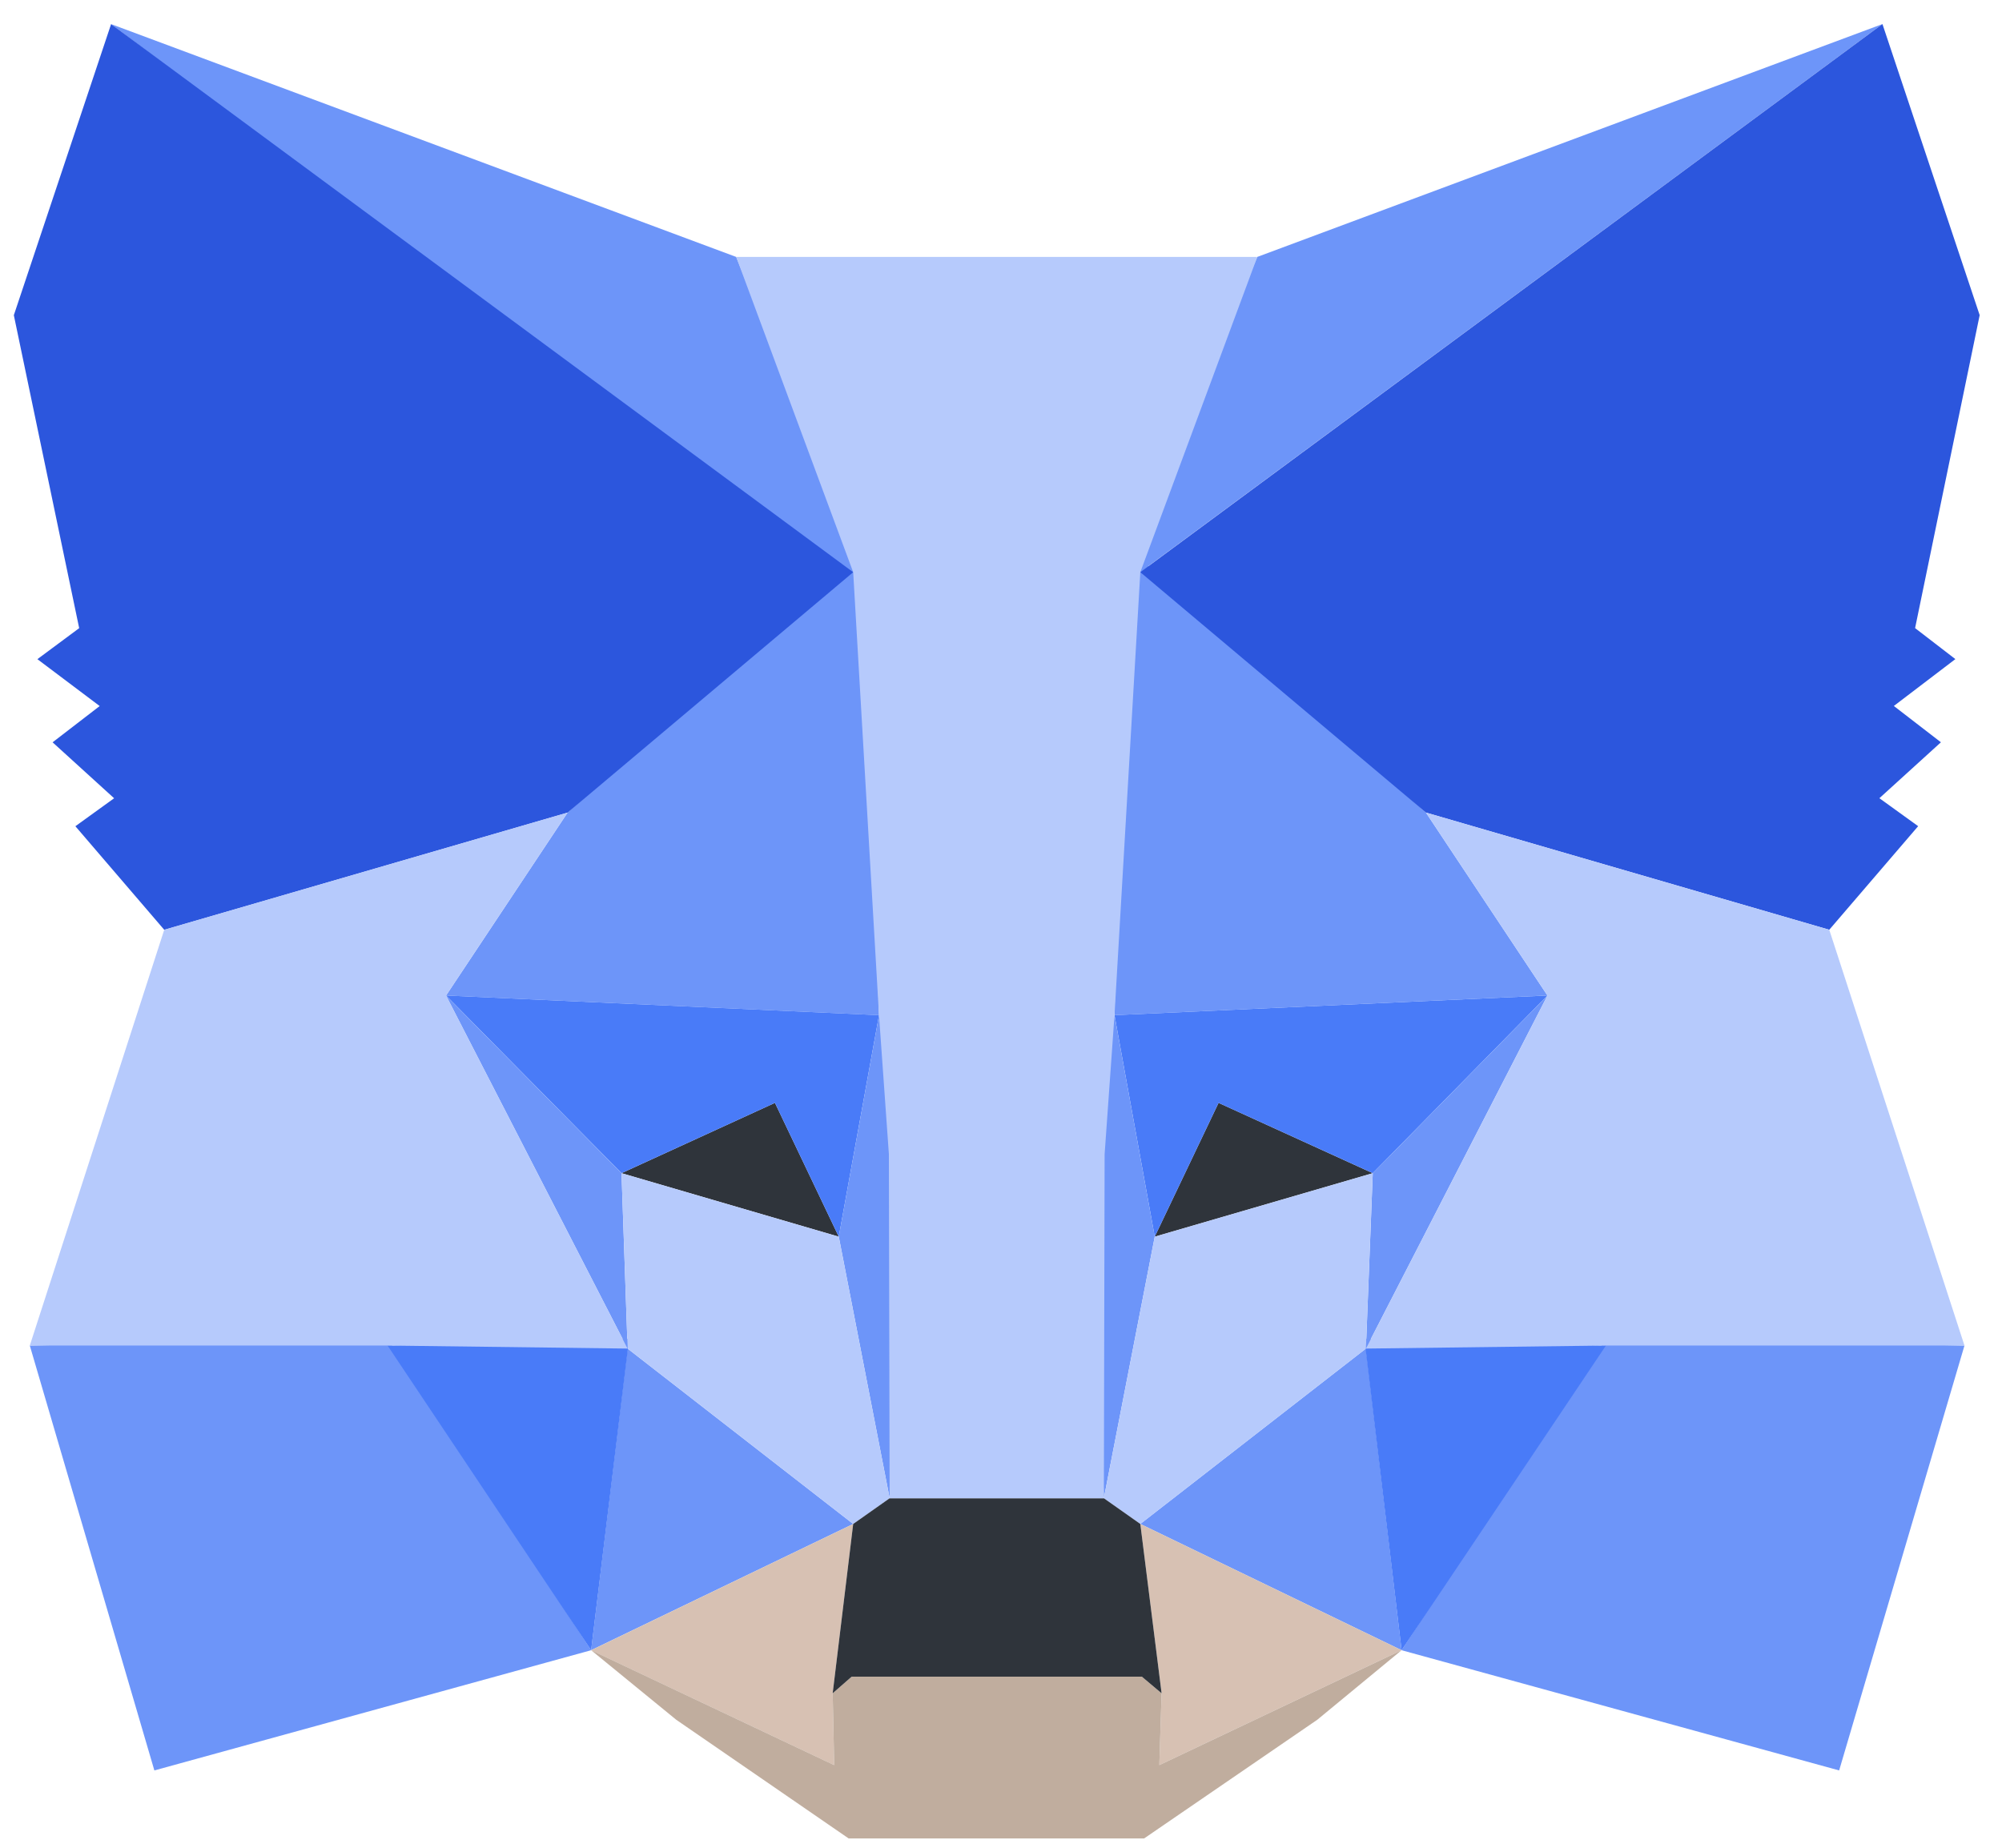
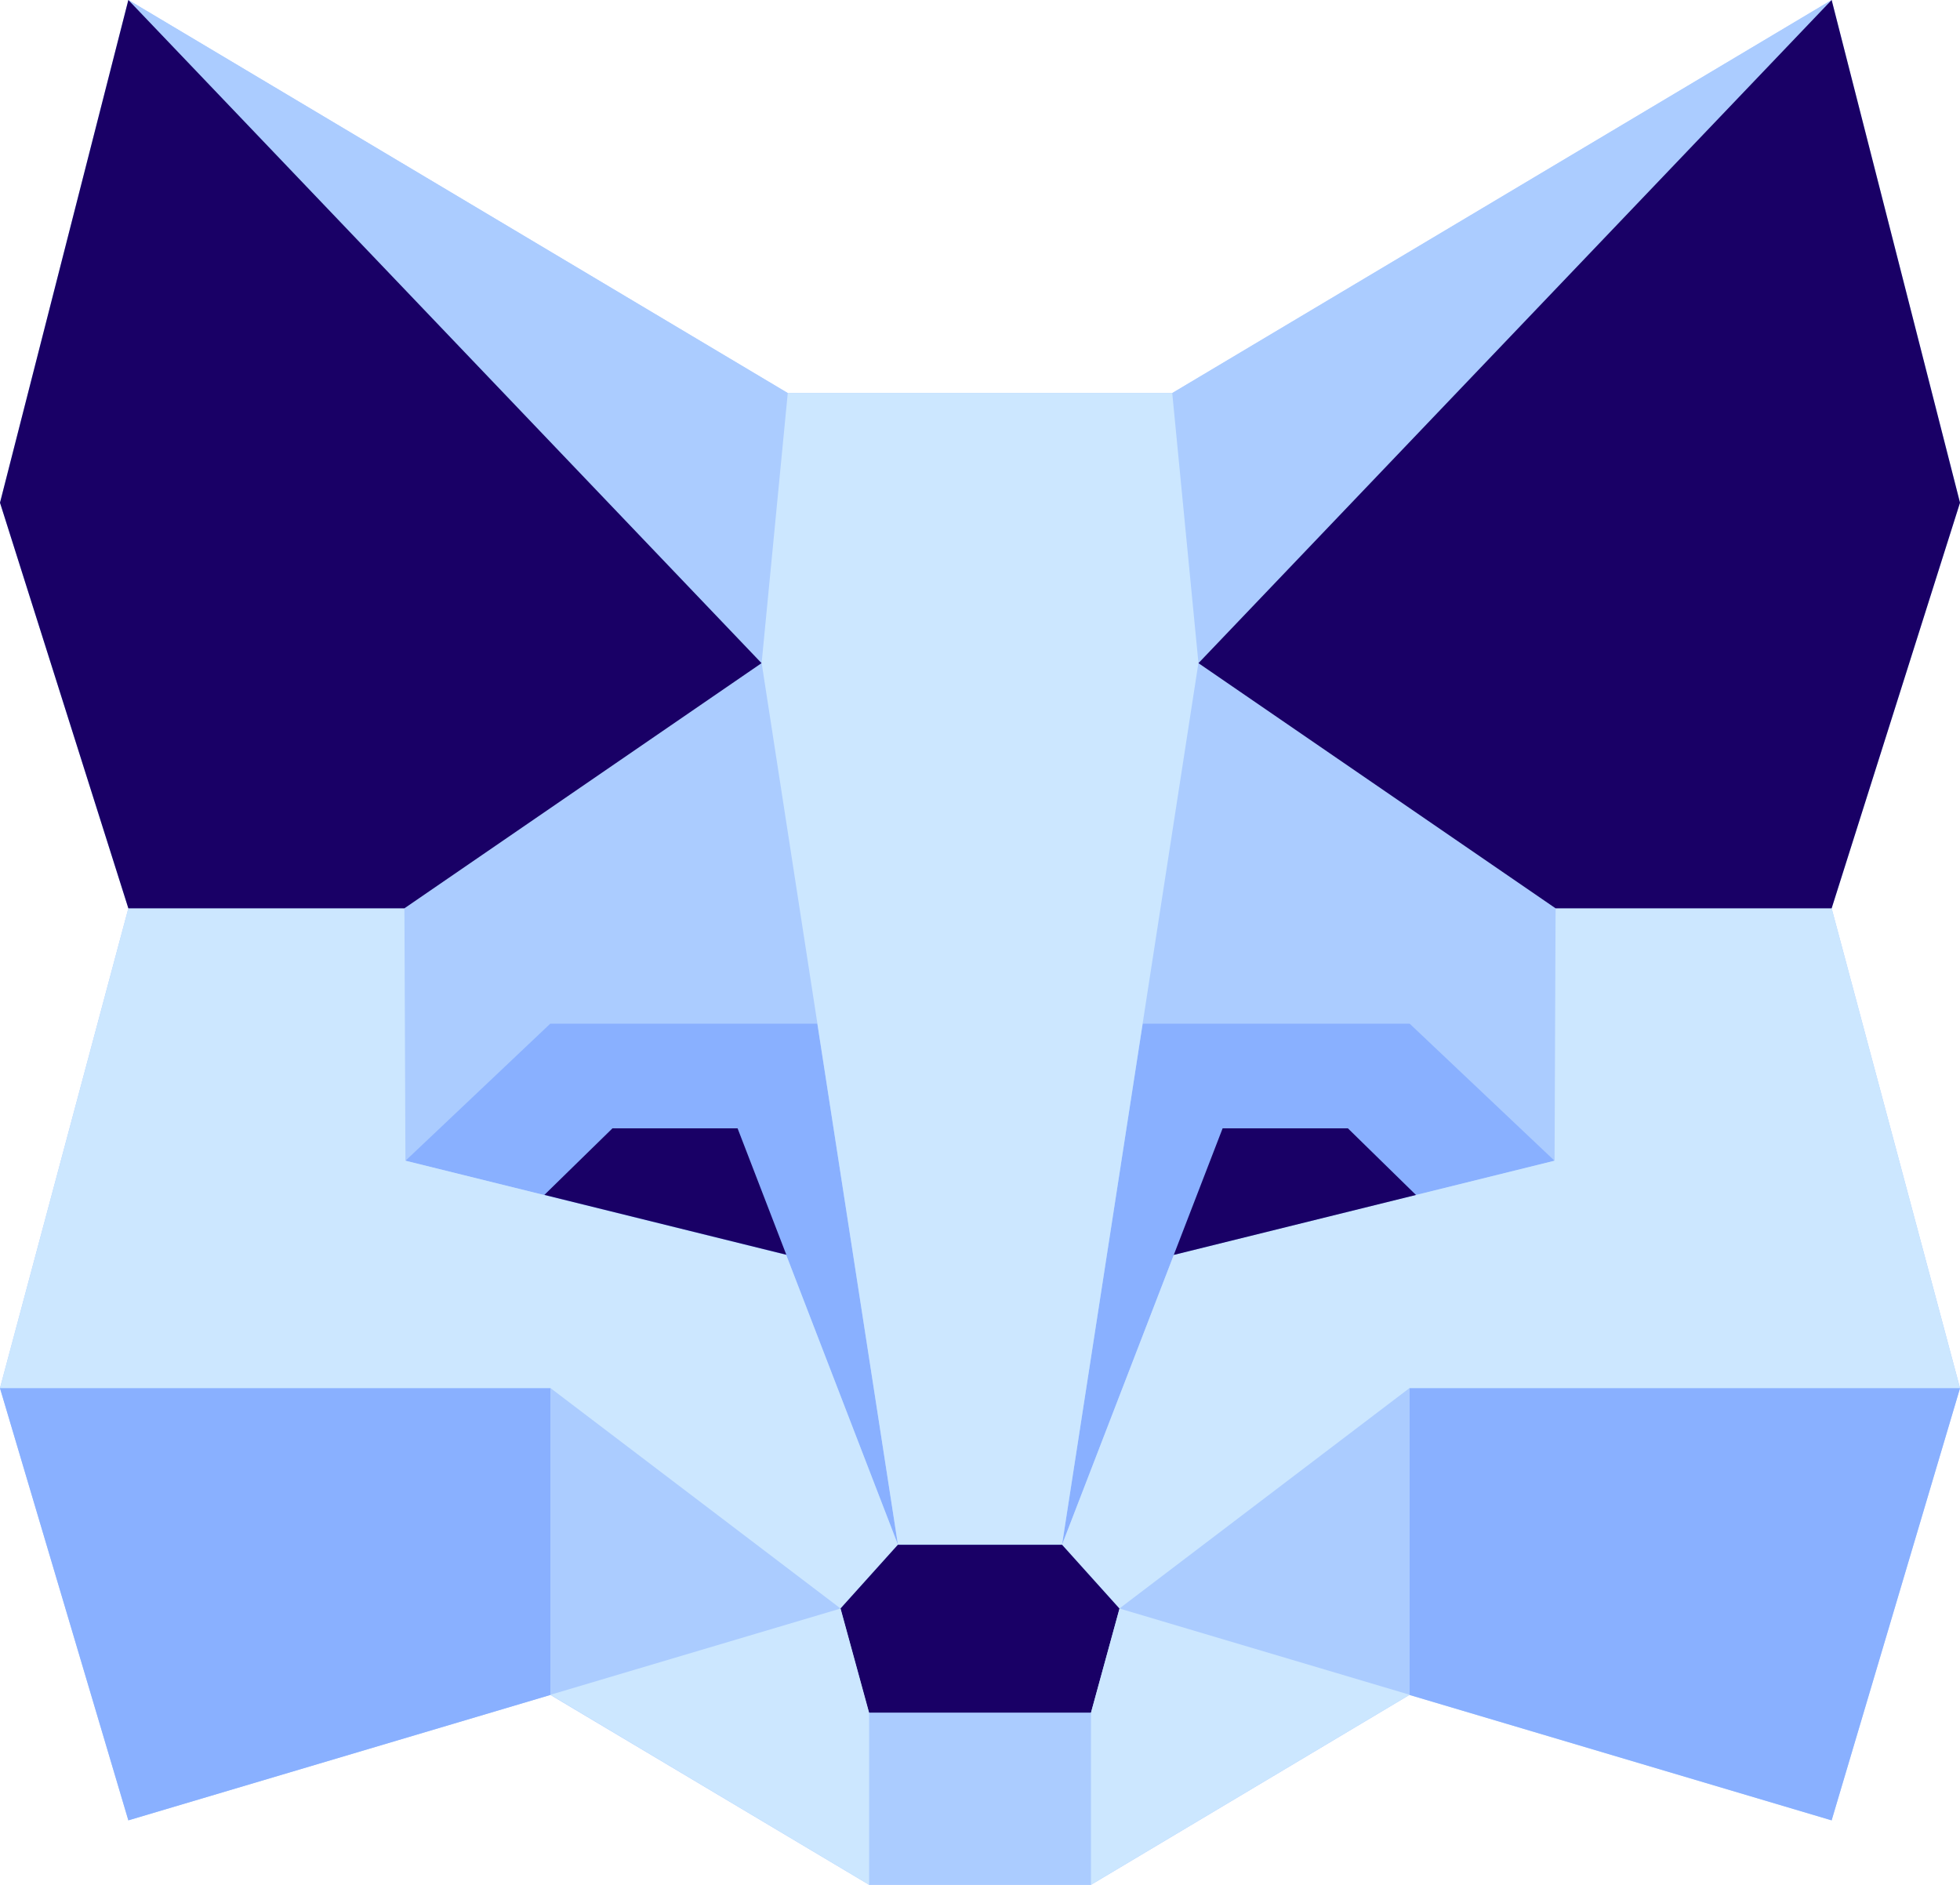
- <svg xmlns="http://www.w3.org/2000/svg" width="78" height="72" viewBox="0 0 78 72" fill="none">
-   <path d="M73.341 0.938L43.422 23.032L48.985 10.011L73.341 0.938Z" fill="#6D95F9" />
-   <path d="M4.328 0.939L33.981 23.238L28.684 10.012L4.328 0.939Z" fill="#6D95F9" />
-   <path d="M62.569 52.166L54.608 64.303L71.655 68.987L76.538 52.431L62.569 52.166Z" fill="#6D95F9" />
-   <path d="M1.161 52.431L6.014 68.987L23.031 64.303L15.1 52.166L1.161 52.431Z" fill="#6D95F9" />
-   <path d="M22.114 31.663L17.379 38.792L34.248 39.558L33.685 21.441L22.114 31.663Z" fill="#6D95F9" />
-   <path d="M55.555 31.663L43.806 21.235L43.422 39.557L60.29 38.791L55.555 31.663Z" fill="#6D95F9" />
-   <path d="M23.031 64.302L33.241 59.383L24.451 52.549L23.031 64.302Z" fill="#6D95F9" />
-   <path d="M44.428 59.383L54.608 64.302L53.218 52.549L44.428 59.383Z" fill="#6D95F9" />
-   <path d="M54.608 64.302L44.428 59.383L45.257 65.981L45.168 68.78L54.608 64.302Z" fill="#D7C1B3" />
-   <path d="M23.031 64.304L32.501 68.781L32.442 65.983L33.241 59.384L23.031 64.304Z" fill="#D7C1B3" />
-   <path d="M32.679 48.188L24.215 45.714L30.193 42.974L32.679 48.188Z" fill="#2F343B" />
-   <path d="M44.99 48.188L47.476 42.974L53.483 45.714L44.99 48.188Z" fill="#2F343B" />
-   <path d="M23.031 64.303L24.511 52.166L15.1 52.431L23.031 64.303Z" fill="#497BF8" />
-   <path d="M53.158 52.166L54.608 64.303L62.569 52.431L53.158 52.166Z" fill="#497BF8" />
-   <path d="M60.29 38.792L43.422 39.557L44.99 48.189L47.476 42.975L53.484 45.714L60.29 38.792Z" fill="#497BF8" />
-   <path d="M24.215 45.714L30.193 42.975L32.679 48.189L34.248 39.557L17.379 38.792L24.215 45.714Z" fill="#497BF8" />
-   <path d="M17.379 38.794L24.452 52.55L24.215 45.716L17.379 38.794Z" fill="#6D95F9" />
-   <path d="M53.484 45.714L53.218 52.548L60.291 38.792L53.484 45.714Z" fill="#6D95F9" />
-   <path d="M34.248 39.557L32.679 48.188L34.662 58.381L35.106 44.948L34.248 39.557Z" fill="#6D95F9" />
-   <path d="M43.422 39.557L42.593 44.919L43.007 58.381L44.99 48.188L43.422 39.557Z" fill="#6D95F9" />
-   <path d="M44.99 48.19L43.007 58.382L44.428 59.383L53.218 52.549L53.484 45.715L44.99 48.19Z" fill="#B6CAFC" />
-   <path d="M24.215 45.715L24.452 52.549L33.241 59.383L34.662 58.382L32.679 48.19L24.215 45.715Z" fill="#B6CAFC" />
-   <path d="M45.168 68.78L45.257 65.981L44.487 65.333H33.182L32.442 65.981L32.501 68.78L23.031 64.302L26.346 67.012L33.064 71.637H44.576L51.323 67.012L54.608 64.302L45.168 68.78Z" fill="#C0AD9E" />
-   <path d="M44.428 59.383L43.007 58.381H34.662L33.241 59.383L32.442 65.981L33.182 65.333H44.487L45.257 65.981L44.428 59.383Z" fill="#2F343B" />
-   <path d="M74.614 24.475L77.13 12.28L73.342 0.938L44.428 22.296L55.556 31.663L71.27 36.229L74.733 32.193L73.223 31.103L75.62 28.924L73.786 27.509L76.183 25.683L74.614 24.475Z" fill="#2C56DD" />
-   <path d="M0.539 12.282L3.085 24.477L1.457 25.685L3.884 27.512L2.049 28.925L4.446 31.105L2.937 32.195L6.399 36.231L22.114 31.665L33.241 22.297L4.328 0.94L0.539 12.282Z" fill="#2C56DD" />
-   <path d="M71.27 36.229L55.555 31.663L60.29 38.792L53.217 52.549L62.569 52.431H76.538L71.27 36.229Z" fill="#B6CAFC" />
-   <path d="M22.114 31.663L6.399 36.229L1.161 52.431H15.1L24.452 52.549L17.379 38.792L22.114 31.663Z" fill="#B6CAFC" />
-   <path d="M43.422 39.557L44.428 22.295L48.985 10.011H28.683L33.241 22.295L34.247 39.557L34.632 44.978L34.661 58.381H43.007L43.037 44.978L43.422 39.557Z" fill="#B6CAFC" />
+ <svg xmlns="http://www.w3.org/2000/svg" width="78" height="75" viewBox="0 0 78 75" fill="none">
+   <path d="M72.891 72.432L56.09 67.442L43.42 74.996L34.58 74.993L21.902 67.442L5.108 72.432L0 55.232L5.108 36.142L0 20.003L5.108 0L31.35 15.637H46.65L72.891 0L78 20.003L72.891 36.142L78 55.232L72.891 72.432Z" fill="#ABCCFF" />
+   <path d="M5.112 0L31.354 15.648L30.31 26.387L5.112 0Z" fill="#ABCCFF" />
+   <path d="M21.906 55.24L33.452 64.012L21.906 67.443V55.24Z" fill="#ABCCFF" />
+   <path d="M32.529 40.736L30.31 26.395L16.105 36.147L16.098 36.143V36.15L16.142 46.188L21.902 40.736H21.906H32.529Z" fill="#ABCCFF" />
+   <path d="M72.892 0L46.65 15.648L47.69 26.387L72.892 0Z" fill="#ABCCFF" />
+   <path d="M56.098 55.24L44.552 64.012L56.098 67.443V55.24Z" fill="#ABCCFF" />
+   <path d="M61.902 36.15H61.906H61.902V36.143L61.898 36.147L47.694 26.395L45.474 40.736H56.098L61.862 46.188L61.902 36.15Z" fill="#ABCCFF" />
+   <path d="M21.902 67.443L5.108 72.432L0 55.24H21.902V67.443Z" fill="#89B0FF" />
+   <path d="M32.526 40.732L35.734 61.465L31.288 49.937L16.135 46.188L21.899 40.732H32.522H32.526Z" fill="#89B0FF" />
+   <path d="M56.098 67.443L72.891 72.432L78 55.24H56.098V67.443Z" fill="#89B0FF" />
+   <path d="M45.474 40.732L42.266 61.465L46.712 49.937L61.865 46.188L56.098 40.732H45.474Z" fill="#89B0FF" />
+   <path d="M0 55.232L5.108 36.143H16.094L16.135 46.184L31.288 49.934L35.733 61.462L33.448 64.001L21.902 55.228H0V55.232Z" fill="#CCE7FF" />
+   <path d="M78 55.232L72.891 36.143H61.906L61.865 46.184L46.712 49.934L42.266 61.462L44.551 64.001L56.098 55.228H78V55.232Z" fill="#CCE7FF" />
+   <path d="M46.65 15.638H39H31.35L30.31 26.377L35.733 61.452H42.266L47.693 26.377L46.65 15.638Z" fill="#CCE7FF" />
+   <path d="M5.108 0L0 20.003L5.108 36.142H16.094L30.306 26.387L5.108 0Z" fill="#190066" />
+   <path d="M29.351 44.896H24.374L21.664 47.545L31.292 49.926L29.351 44.892V44.896Z" fill="#190066" />
+   <path d="M72.892 0L78 20.003L72.892 36.142H61.906L47.694 26.387L72.892 0Z" fill="#190066" />
+   <path d="M48.657 44.896H53.64L56.35 47.548L46.712 49.933L48.657 44.892V44.896Z" fill="#190066" />
+   <path d="M43.416 68.153L44.552 64.008L42.267 61.469H35.73L33.445 64.008L34.58 68.153" fill="#190066" />
+   <path d="M43.417 68.154V75H34.58V68.154H43.417Z" fill="#ABCCFF" />
+   <path d="M21.906 67.435L34.588 74.996V68.15L33.452 64.004L21.906 67.435Z" fill="#CCE7FF" />
+   <path d="M56.098 67.435L43.416 74.996V68.15L44.552 64.004L56.098 67.435Z" fill="#CCE7FF" />
</svg>
